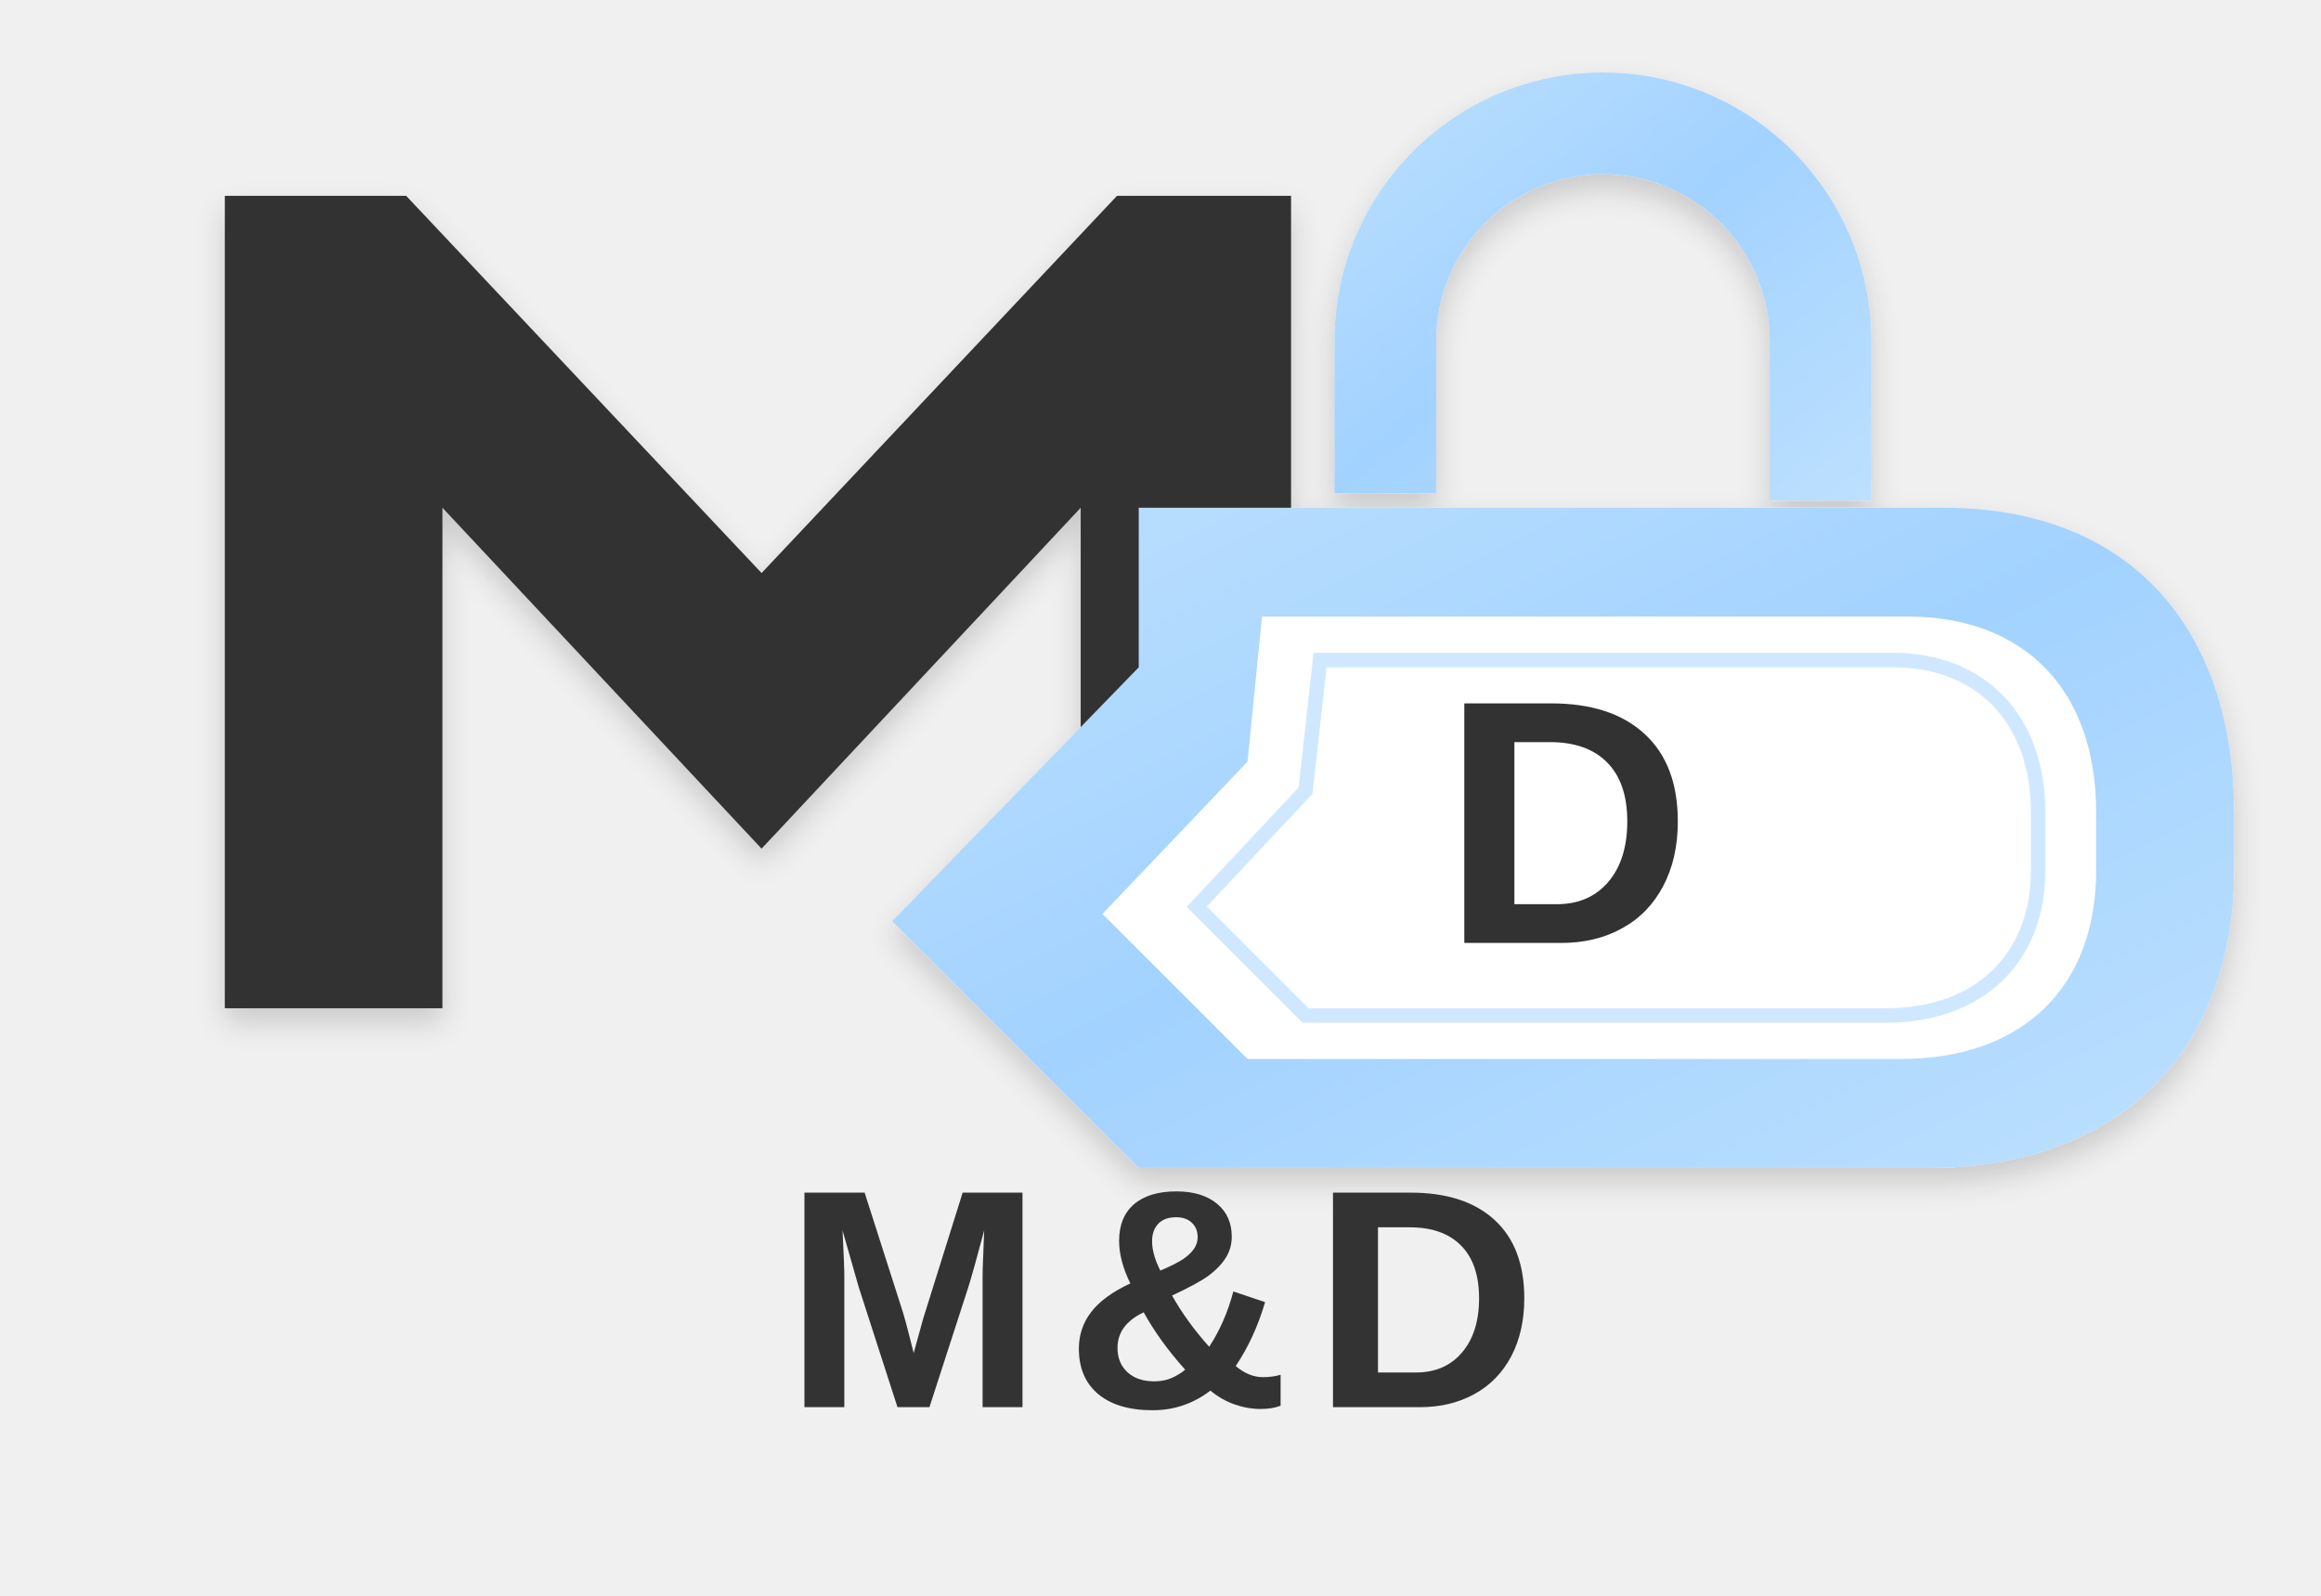
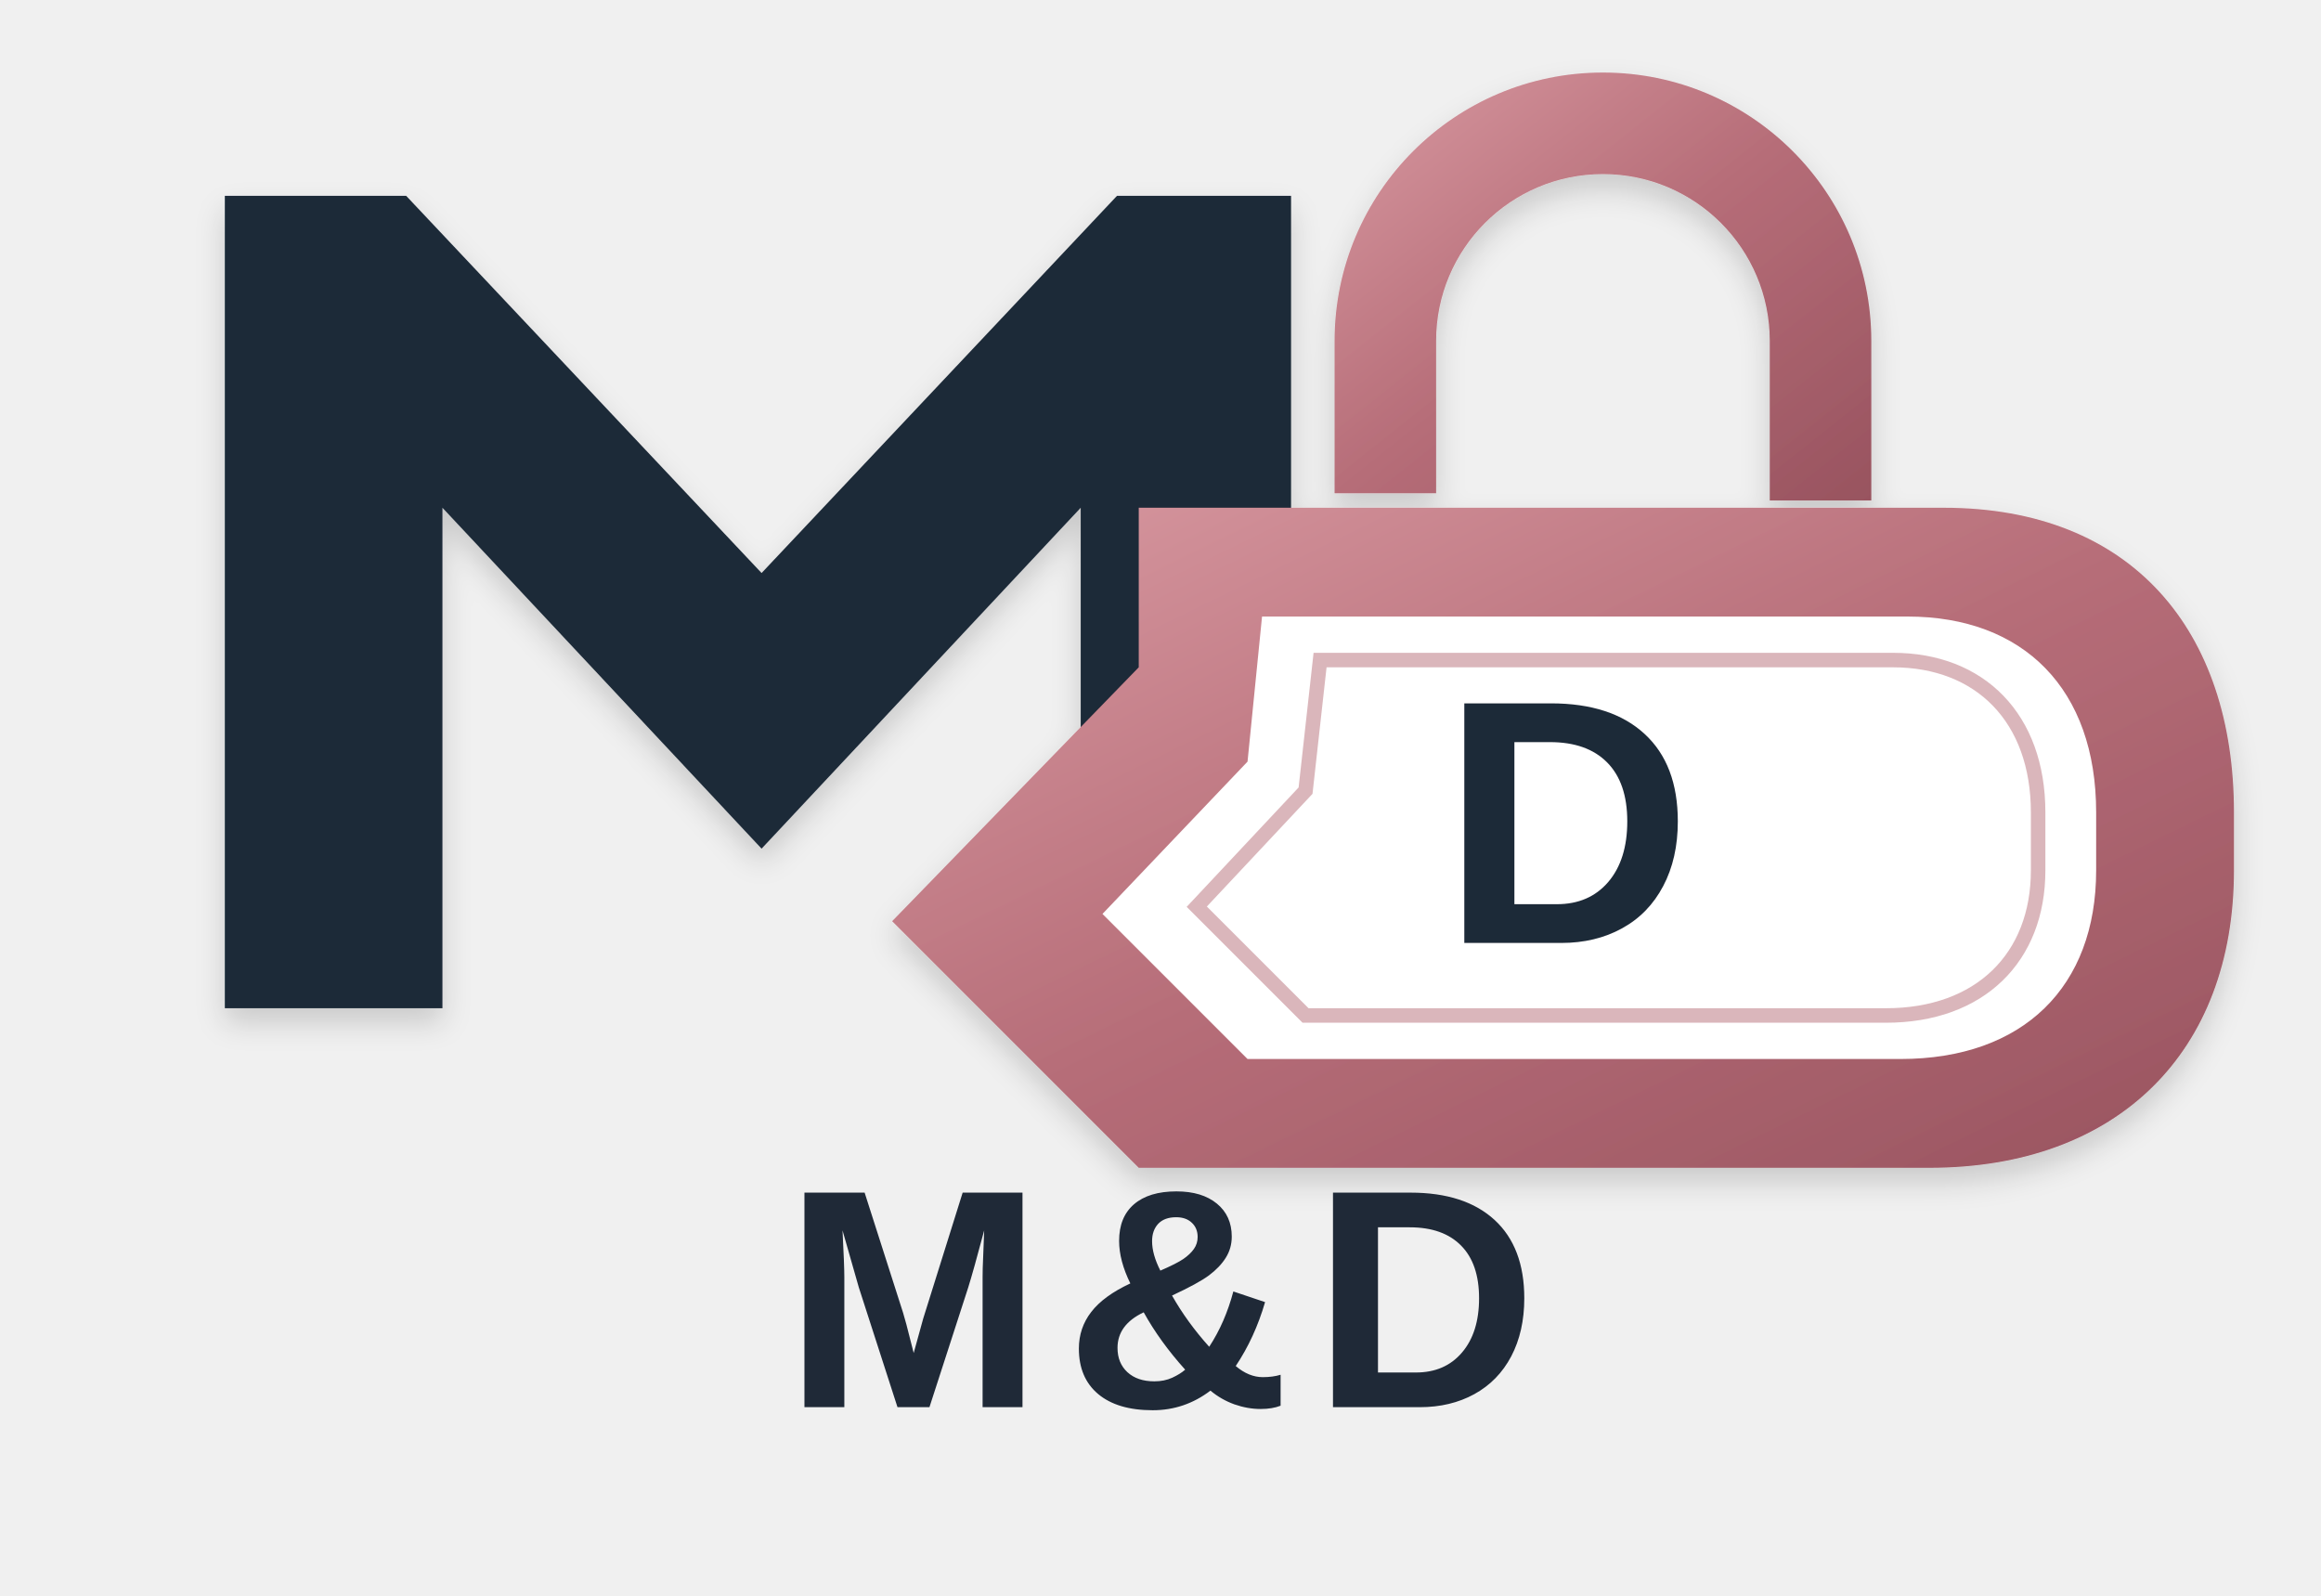
<svg xmlns="http://www.w3.org/2000/svg" viewBox="0 0 320 220">
  <defs>
    <linearGradient id="gold" x1="0" y1="0" x2="1" y2="1">
-       <stop offset="0" stop-color="#BDE0FE" />
-       <stop offset=".48" stop-color="#A2D2FF" />
-       <stop offset="1" stop-color="#BDE0FE" />
+       <stop offset="0" stop-color="#D99AA2" />
+       <stop offset=".48" stop-color="#B76E79" />
+       <stop offset="1" stop-color="#98535F" />
    </linearGradient>
    <filter id="soft-shadow" x="-.12" y="-.12" width="1.24" height="1.3">
      <feGaussianBlur in="SourceAlpha" stdDeviation="2" />
      <feOffset dy="2" />
      <feComponentTransfer>
        <feFuncA type="linear" slope=".16" />
      </feComponentTransfer>
      <feMerge>
        <feMergeNode />
        <feMergeNode in="SourceGraphic" />
      </feMerge>
    </filter>
  </defs>
  <g filter="url(#soft-shadow)">
-     <path d="M31 139V27h25l49 52 49-52h24v112h-29V70l-44 47-44-47v69z" fill="#333333" />
+     <path d="M31 139V27h25l49 52 49-52h24v112h-29V70l-44 47-44-47v69z" fill="#1F2937" />
    <path d="M184 68V47a37 37 0 0 1 74 0v22h-14V47a23 23 0 0 0-46 0v21z" fill="url(#gold)" />
    <path d="M157 70h111c26 0 40 17 40 42v8c0 25-16 41-42 41H157l-34-34 34-35z" fill="url(#gold)" />
    <path d="M174 85h89c16 0 26 10 26 27v8c0 16-10 26-27 26h-90l-20-20 20-21z" fill="#fff" />
-     <path d="M182 91h79c12 0 20 8 20 21v8c0 12-8 20-21 20h-80l-15-15 15-16z" fill="none" stroke="#A2D2FF" stroke-opacity=".5" stroke-width="2" />
-     <text x="216" y="130" fill="#333333" font-family="Arial,sans-serif" font-size="48" font-weight="700" text-anchor="middle">D</text>
+     <path d="M182 91h79c12 0 20 8 20 21v8c0 12-8 20-21 20h-80l-15-15 15-16z" fill="none" stroke="#B76E79" stroke-opacity=".5" stroke-width="2" />
+     <text x="216" y="130" fill="#1F2937" font-family="Arial,sans-serif" font-size="48" font-weight="700" text-anchor="middle">D</text>
  </g>
-   <text x="160" y="194" fill="#333333" font-family="Arial,sans-serif" font-size="43" font-weight="800" letter-spacing="3" text-anchor="middle">M&amp;D</text>
+   <text x="160" y="194" fill="#1F2937" font-family="Arial,sans-serif" font-size="43" font-weight="800" letter-spacing="3" text-anchor="middle">M&amp;D</text>
</svg>
